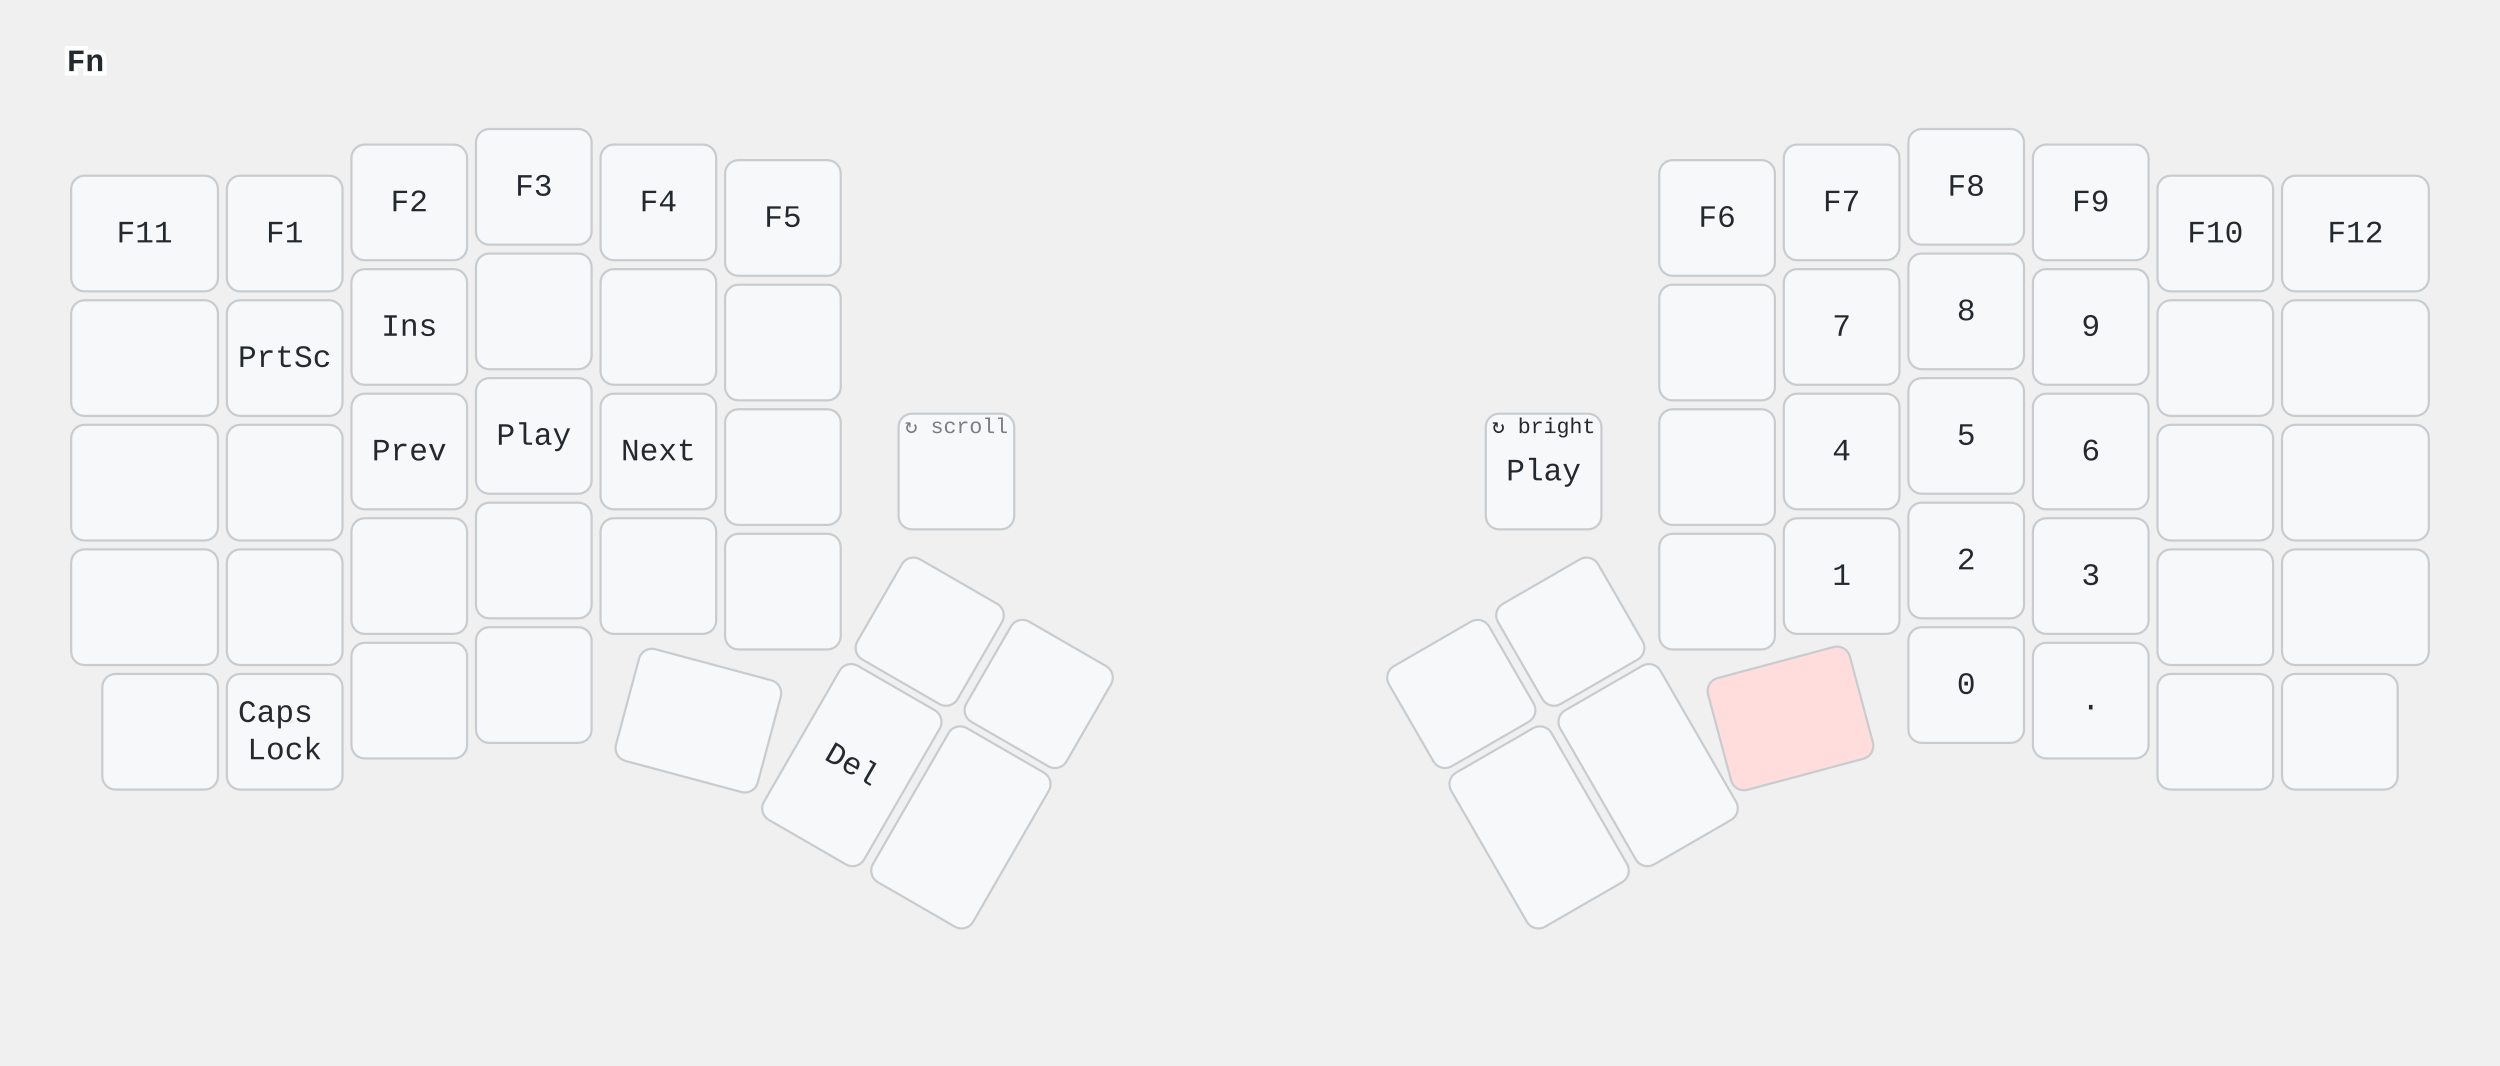
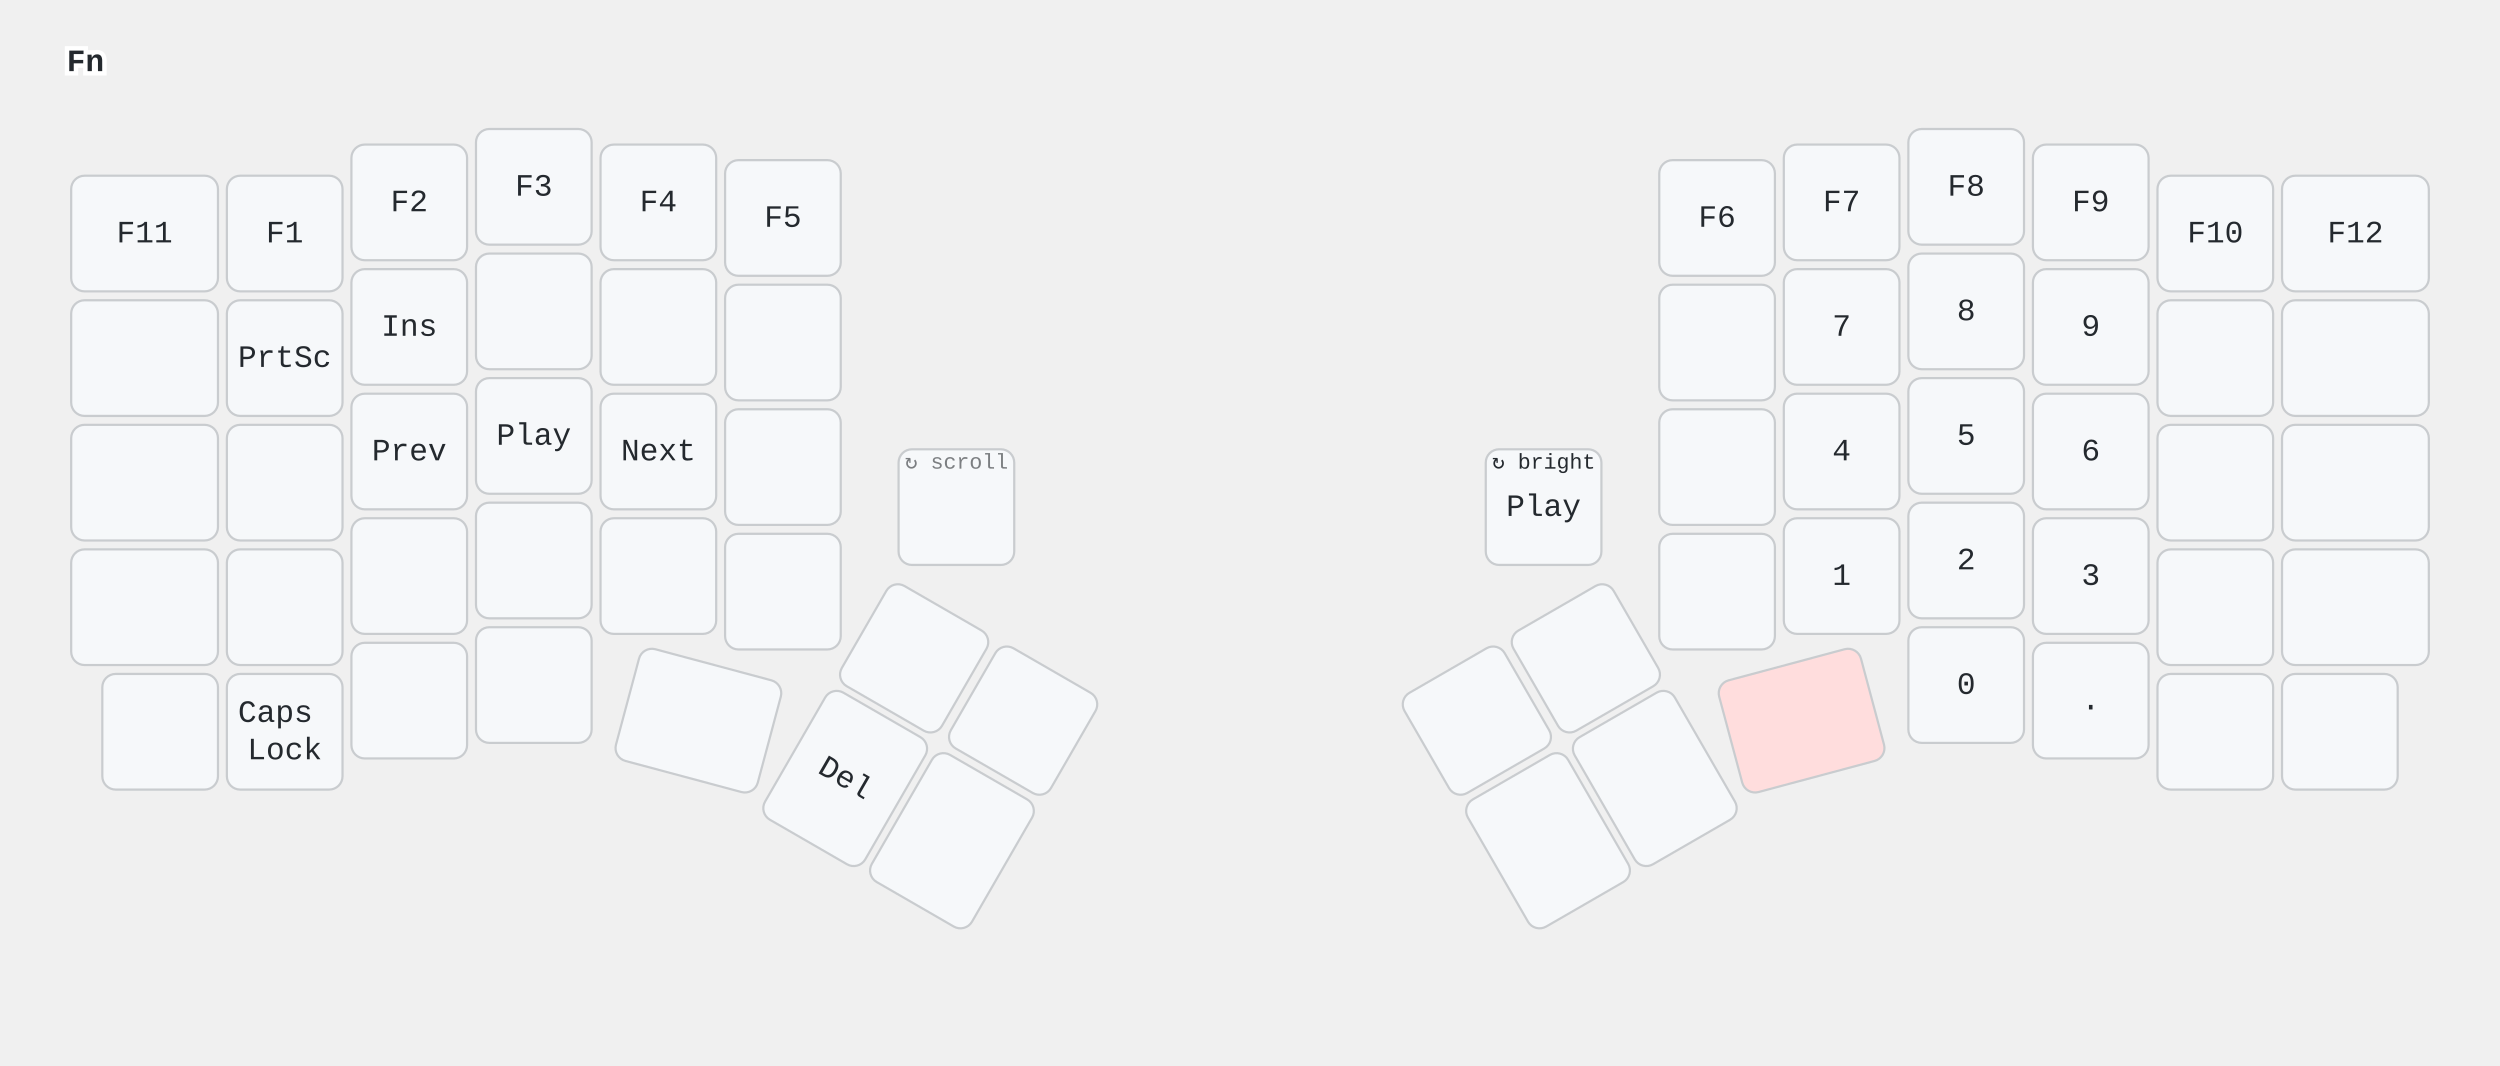
<svg xmlns="http://www.w3.org/2000/svg" width="1124" height="479" viewBox="0 0 1124 479" class="keymap">
  <style>/* inherit to force styles through use tags */
svg path {
    fill: inherit;
}

/* font and background color specifications */
svg.keymap {
    font-family: SFMono-Regular,Consolas,Liberation Mono,Menlo,monospace;
    font-size: 14px;
    font-kerning: normal;
    text-rendering: optimizeLegibility;
    fill: #24292e;
}

/* default key styling */
rect.key {
    fill: #f6f8fa;
}

rect.key, rect.combo {
    stroke: #c9cccf;
    stroke-width: 1;
}

/* default key side styling, only used is draw_key_sides is set */
rect.side {
    filter: brightness(90%);
}

/* color accent for combo boxes */
rect.combo, rect.combo-separate {
    fill: #cdf;
}

/* color accent for held keys */
rect.held, rect.combo.held {
    fill: #fdd;
}

/* color accent for ghost (optional) keys */
rect.ghost, rect.combo.ghost {
    stroke-dasharray: 4, 4;
    stroke-width: 2;
}

text {
    text-anchor: middle;
    dominant-baseline: middle;
}

/* styling for layer labels */
text.label {
    font-weight: bold;
    text-anchor: start;
    stroke: white;
    stroke-width: 4;
    paint-order: stroke;
}

/* styling for optional footer */
text.footer {
    text-anchor: end;
    dominant-baseline: auto;
    stroke: white;
    stroke-width: 4;
    paint-order: stroke;
}

/* styling for combo tap, and key non-tap label text */
text.combo, text.hold, text.shifted, text.left, text.right, text.tl, text.tr, text.bl, text.br {
    font-size: 11px;
}

text.hold, text.bl, text.br {
    text-anchor: middle;
    dominant-baseline: auto;
}

text.shifted, text.tl, text.tr {
    text-anchor: middle;
    dominant-baseline: hanging;
}

text.left, text.tl, text.bl {
    text-anchor: start;
}

text.right, text.tr, text.br {
    text-anchor: end;
}

text.layer-activator {
    text-decoration: underline;
}

/* styling for hold/shifted label text in combo box */
text.combo.hold, text.combo.shifted, text.combo.left, text.combo.right {
    font-size: 8px;
}

/* lighter symbol for transparent keys */
text.trans {
    fill: #7b7e81;
}

/* styling for combo dendrons */
path.combo {
    stroke-width: 1;
    stroke: gray;
    fill: none;
}

/* Start Tabler Icons Cleanup */
/* cannot use height/width with glyphs */
.icon-tabler &gt; path {
    fill: inherit;
    stroke: inherit;
    stroke-width: 2;
}
/* hide tabler's default box */
.icon-tabler &gt; path[stroke="none"][fill="none"] {
    visibility: hidden;
}
/* End Tabler Icons Cleanup */

@media (prefers-color-scheme: dark) {
svg.keymap { fill: #d1d6db; }
rect.key { fill: #3f4750; }
rect.key, rect.combo { stroke: #60666c; }
rect.combo, rect.combo-separate { fill: #1f3d7a; }
rect.held, rect.combo.held { fill: #854747; }
text.label, text.footer { stroke: black; }
text.trans { fill: #7e8184; }
path.combo { stroke: #7f7f7f; }

}</style>
  <g transform="translate(30, 0)" class="layer-Fn">
    <text x="0" y="28" class="label" id="Fn">Fn</text>
    <g transform="translate(0, 56)">
      <g transform="translate(35, 49)" class="key keypos-0">
        <rect rx="6" ry="6" x="-33" y="-26" width="66" height="52" class="key" />
        <text x="0" y="0" class="key tap">F11</text>
      </g>
      <g transform="translate(98, 49)" class="key keypos-1">
        <rect rx="6" ry="6" x="-26" y="-26" width="52" height="52" class="key" />
        <text x="0" y="0" class="key tap">F1</text>
      </g>
      <g transform="translate(154, 35)" class="key keypos-2">
        <rect rx="6" ry="6" x="-26" y="-26" width="52" height="52" class="key" />
        <text x="0" y="0" class="key tap">F2</text>
      </g>
      <g transform="translate(210, 28)" class="key keypos-3">
        <rect rx="6" ry="6" x="-26" y="-26" width="52" height="52" class="key" />
        <text x="0" y="0" class="key tap">F3</text>
      </g>
      <g transform="translate(266, 35)" class="key keypos-4">
        <rect rx="6" ry="6" x="-26" y="-26" width="52" height="52" class="key" />
        <text x="0" y="0" class="key tap">F4</text>
      </g>
      <g transform="translate(322, 42)" class="key keypos-5">
        <rect rx="6" ry="6" x="-26" y="-26" width="52" height="52" class="key" />
        <text x="0" y="0" class="key tap">F5</text>
      </g>
-       <g transform="translate(400, 156)" class="key trans keypos-6">
+       <g transform="translate(400, 172)" class="key trans keypos-6">
        <rect rx="6" ry="6" x="-26" y="-26" width="52" height="52" class="key trans" />
        <text x="0" y="-24" class="key trans shifted">
          <tspan style="font-size: 88%">↻ scroll</tspan>
        </text>
      </g>
-       <g transform="translate(664, 156)" class="key keypos-7">
+       <g transform="translate(664, 172)" class="key keypos-7">
        <rect rx="6" ry="6" x="-26" y="-26" width="52" height="52" class="key" />
        <text x="0" y="0" class="key tap">Play</text>
        <text x="0" y="-24" class="key shifted">
          <tspan style="font-size: 88%">↻ bright</tspan>
        </text>
      </g>
      <g transform="translate(742, 42)" class="key keypos-8">
        <rect rx="6" ry="6" x="-26" y="-26" width="52" height="52" class="key" />
        <text x="0" y="0" class="key tap">F6</text>
      </g>
      <g transform="translate(798, 35)" class="key keypos-9">
        <rect rx="6" ry="6" x="-26" y="-26" width="52" height="52" class="key" />
        <text x="0" y="0" class="key tap">F7</text>
      </g>
      <g transform="translate(854, 28)" class="key keypos-10">
        <rect rx="6" ry="6" x="-26" y="-26" width="52" height="52" class="key" />
        <text x="0" y="0" class="key tap">F8</text>
      </g>
      <g transform="translate(910, 35)" class="key keypos-11">
        <rect rx="6" ry="6" x="-26" y="-26" width="52" height="52" class="key" />
        <text x="0" y="0" class="key tap">F9</text>
      </g>
      <g transform="translate(966, 49)" class="key keypos-12">
        <rect rx="6" ry="6" x="-26" y="-26" width="52" height="52" class="key" />
        <text x="0" y="0" class="key tap">F10</text>
      </g>
      <g transform="translate(1029, 49)" class="key keypos-13">
        <rect rx="6" ry="6" x="-33" y="-26" width="66" height="52" class="key" />
        <text x="0" y="0" class="key tap">F12</text>
      </g>
      <g transform="translate(35, 105)" class="key trans keypos-14">
        <rect rx="6" ry="6" x="-33" y="-26" width="66" height="52" class="key trans" />
      </g>
      <g transform="translate(98, 105)" class="key keypos-15">
        <rect rx="6" ry="6" x="-26" y="-26" width="52" height="52" class="key" />
        <text x="0" y="0" class="key tap">PrtSc</text>
      </g>
      <g transform="translate(154, 91)" class="key keypos-16">
        <rect rx="6" ry="6" x="-26" y="-26" width="52" height="52" class="key" />
        <text x="0" y="0" class="key tap">Ins</text>
      </g>
      <g transform="translate(210, 84)" class="key trans keypos-17">
        <rect rx="6" ry="6" x="-26" y="-26" width="52" height="52" class="key trans" />
      </g>
      <g transform="translate(266, 91)" class="key trans keypos-18">
        <rect rx="6" ry="6" x="-26" y="-26" width="52" height="52" class="key trans" />
      </g>
      <g transform="translate(322, 98)" class="key trans keypos-19">
        <rect rx="6" ry="6" x="-26" y="-26" width="52" height="52" class="key trans" />
      </g>
      <g transform="translate(742, 98)" class="key trans keypos-20">
        <rect rx="6" ry="6" x="-26" y="-26" width="52" height="52" class="key trans" />
      </g>
      <g transform="translate(798, 91)" class="key keypos-21">
        <rect rx="6" ry="6" x="-26" y="-26" width="52" height="52" class="key" />
        <text x="0" y="0" class="key tap">7</text>
      </g>
      <g transform="translate(854, 84)" class="key keypos-22">
        <rect rx="6" ry="6" x="-26" y="-26" width="52" height="52" class="key" />
        <text x="0" y="0" class="key tap">8</text>
      </g>
      <g transform="translate(910, 91)" class="key keypos-23">
        <rect rx="6" ry="6" x="-26" y="-26" width="52" height="52" class="key" />
        <text x="0" y="0" class="key tap">9</text>
      </g>
      <g transform="translate(966, 105)" class="key trans keypos-24">
        <rect rx="6" ry="6" x="-26" y="-26" width="52" height="52" class="key trans" />
      </g>
      <g transform="translate(1029, 105)" class="key trans keypos-25">
        <rect rx="6" ry="6" x="-33" y="-26" width="66" height="52" class="key trans" />
      </g>
      <g transform="translate(35, 161)" class="key trans keypos-26">
        <rect rx="6" ry="6" x="-33" y="-26" width="66" height="52" class="key trans" />
      </g>
      <g transform="translate(98, 161)" class="key trans keypos-27">
        <rect rx="6" ry="6" x="-26" y="-26" width="52" height="52" class="key trans" />
      </g>
      <g transform="translate(154, 147)" class="key keypos-28">
        <rect rx="6" ry="6" x="-26" y="-26" width="52" height="52" class="key" />
        <text x="0" y="0" class="key tap">Prev</text>
      </g>
      <g transform="translate(210, 140)" class="key keypos-29">
        <rect rx="6" ry="6" x="-26" y="-26" width="52" height="52" class="key" />
        <text x="0" y="0" class="key tap">Play</text>
      </g>
      <g transform="translate(266, 147)" class="key keypos-30">
        <rect rx="6" ry="6" x="-26" y="-26" width="52" height="52" class="key" />
        <text x="0" y="0" class="key tap">Next</text>
      </g>
      <g transform="translate(322, 154)" class="key trans keypos-31">
        <rect rx="6" ry="6" x="-26" y="-26" width="52" height="52" class="key trans" />
      </g>
      <g transform="translate(742, 154)" class="key trans keypos-32">
        <rect rx="6" ry="6" x="-26" y="-26" width="52" height="52" class="key trans" />
      </g>
      <g transform="translate(798, 147)" class="key keypos-33">
        <rect rx="6" ry="6" x="-26" y="-26" width="52" height="52" class="key" />
        <text x="0" y="0" class="key tap">4</text>
      </g>
      <g transform="translate(854, 140)" class="key keypos-34">
        <rect rx="6" ry="6" x="-26" y="-26" width="52" height="52" class="key" />
        <text x="0" y="0" class="key tap">5</text>
      </g>
      <g transform="translate(910, 147)" class="key keypos-35">
        <rect rx="6" ry="6" x="-26" y="-26" width="52" height="52" class="key" />
        <text x="0" y="0" class="key tap">6</text>
      </g>
      <g transform="translate(966, 161)" class="key trans keypos-36">
        <rect rx="6" ry="6" x="-26" y="-26" width="52" height="52" class="key trans" />
      </g>
      <g transform="translate(1029, 161)" class="key trans keypos-37">
        <rect rx="6" ry="6" x="-33" y="-26" width="66" height="52" class="key trans" />
      </g>
      <g transform="translate(35, 217)" class="key trans keypos-38">
        <rect rx="6" ry="6" x="-33" y="-26" width="66" height="52" class="key trans" />
      </g>
      <g transform="translate(98, 217)" class="key trans keypos-39">
        <rect rx="6" ry="6" x="-26" y="-26" width="52" height="52" class="key trans" />
      </g>
      <g transform="translate(154, 203)" class="key trans keypos-40">
        <rect rx="6" ry="6" x="-26" y="-26" width="52" height="52" class="key trans" />
      </g>
      <g transform="translate(210, 196)" class="key trans keypos-41">
        <rect rx="6" ry="6" x="-26" y="-26" width="52" height="52" class="key trans" />
      </g>
      <g transform="translate(266, 203)" class="key trans keypos-42">
        <rect rx="6" ry="6" x="-26" y="-26" width="52" height="52" class="key trans" />
      </g>
      <g transform="translate(322, 210)" class="key trans keypos-43">
        <rect rx="6" ry="6" x="-26" y="-26" width="52" height="52" class="key trans" />
      </g>
      <g transform="translate(742, 210)" class="key trans keypos-44">
        <rect rx="6" ry="6" x="-26" y="-26" width="52" height="52" class="key trans" />
      </g>
      <g transform="translate(798, 203)" class="key keypos-45">
        <rect rx="6" ry="6" x="-26" y="-26" width="52" height="52" class="key" />
        <text x="0" y="0" class="key tap">1</text>
      </g>
      <g transform="translate(854, 196)" class="key keypos-46">
        <rect rx="6" ry="6" x="-26" y="-26" width="52" height="52" class="key" />
        <text x="0" y="0" class="key tap">2</text>
      </g>
      <g transform="translate(910, 203)" class="key keypos-47">
        <rect rx="6" ry="6" x="-26" y="-26" width="52" height="52" class="key" />
        <text x="0" y="0" class="key tap">3</text>
      </g>
      <g transform="translate(966, 217)" class="key trans keypos-48">
        <rect rx="6" ry="6" x="-26" y="-26" width="52" height="52" class="key trans" />
      </g>
      <g transform="translate(1029, 217)" class="key trans keypos-49">
        <rect rx="6" ry="6" x="-33" y="-26" width="66" height="52" class="key trans" />
      </g>
      <g transform="translate(42, 273)" class="key trans keypos-50">
        <rect rx="6" ry="6" x="-26" y="-26" width="52" height="52" class="key trans" />
      </g>
      <g transform="translate(98, 273)" class="key keypos-51">
        <rect rx="6" ry="6" x="-26" y="-26" width="52" height="52" class="key" />
        <text x="0" y="0" class="key tap">
          <tspan x="0" dy="-0.6em">Caps</tspan>
          <tspan x="0" dy="1.2em">Lock</tspan>
        </text>
      </g>
      <g transform="translate(154, 259)" class="key trans keypos-52">
        <rect rx="6" ry="6" x="-26" y="-26" width="52" height="52" class="key trans" />
      </g>
      <g transform="translate(210, 252)" class="key trans keypos-53">
        <rect rx="6" ry="6" x="-26" y="-26" width="52" height="52" class="key trans" />
      </g>
      <g transform="translate(854, 252)" class="key keypos-54">
        <rect rx="6" ry="6" x="-26" y="-26" width="52" height="52" class="key" />
        <text x="0" y="0" class="key tap">0</text>
      </g>
      <g transform="translate(910, 259)" class="key keypos-55">
        <rect rx="6" ry="6" x="-26" y="-26" width="52" height="52" class="key" />
        <text x="0" y="0" class="key tap">.</text>
      </g>
      <g transform="translate(966, 273)" class="key trans keypos-56">
        <rect rx="6" ry="6" x="-26" y="-26" width="52" height="52" class="key trans" />
      </g>
      <g transform="translate(1022, 273)" class="key trans keypos-57">
        <rect rx="6" ry="6" x="-26" y="-26" width="52" height="52" class="key trans" />
      </g>
-       <g transform="translate(388, 228) rotate(30.0)" class="key trans keypos-58">
-         <rect rx="6" ry="6" x="-26" y="-26" width="52" height="52" class="key trans" />
-       </g>
-       <g transform="translate(437, 256) rotate(30.0)" class="key trans keypos-59">
-         <rect rx="6" ry="6" x="-26" y="-26" width="52" height="52" class="key trans" />
-       </g>
-       <g transform="translate(627, 256) rotate(-30.0)" class="key trans keypos-60">
-         <rect rx="6" ry="6" x="-26" y="-26" width="52" height="52" class="key trans" />
-       </g>
-       <g transform="translate(676, 228) rotate(-30.0)" class="key trans keypos-61">
+       <g transform="translate(381, 240) rotate(30.0)" class="key trans keypos-58">
+         <rect rx="6" ry="6" x="-26" y="-26" width="52" height="52" class="key trans" />
+       </g>
+       <g transform="translate(430, 268) rotate(30.0)" class="key trans keypos-59">
+         <rect rx="6" ry="6" x="-26" y="-26" width="52" height="52" class="key trans" />
+       </g>
+       <g transform="translate(634, 268) rotate(-30.0)" class="key trans keypos-60">
+         <rect rx="6" ry="6" x="-26" y="-26" width="52" height="52" class="key trans" />
+       </g>
+       <g transform="translate(683, 240) rotate(-30.0)" class="key trans keypos-61">
        <rect rx="6" ry="6" x="-26" y="-26" width="52" height="52" class="key trans" />
      </g>
      <g transform="translate(284, 268) rotate(15.0)" class="key trans keypos-62">
        <rect rx="6" ry="6" x="-33" y="-26" width="66" height="52" class="key trans" />
      </g>
-       <g transform="translate(353, 288) rotate(30.0)" class="key keypos-63">
-         <rect rx="6" ry="6" x="-26" y="-40" width="52" height="80" class="key" />
+       <g transform="translate(350, 294) rotate(30.0)" class="key keypos-63">
+         <rect rx="6" ry="6" x="-26" y="-33" width="52" height="66" class="key" />
        <text x="0" y="0" class="key tap">Del</text>
      </g>
-       <g transform="translate(402, 316) rotate(30.0)" class="key trans keypos-64">
-         <rect rx="6" ry="6" x="-26" y="-40" width="52" height="80" class="key trans" />
-       </g>
-       <g transform="translate(662, 316) rotate(-30.0)" class="key trans keypos-65">
-         <rect rx="6" ry="6" x="-26" y="-40" width="52" height="80" class="key trans" />
-       </g>
-       <g transform="translate(711, 288) rotate(-30.0)" class="key trans keypos-66">
-         <rect rx="6" ry="6" x="-26" y="-40" width="52" height="80" class="key trans" />
-       </g>
-       <g transform="translate(775, 267) rotate(-15.0)" class="key held keypos-67">
+       <g transform="translate(398, 322) rotate(30.0)" class="key trans keypos-64">
+         <rect rx="6" ry="6" x="-26" y="-33" width="52" height="66" class="key trans" />
+       </g>
+       <g transform="translate(666, 322) rotate(-30.0)" class="key trans keypos-65">
+         <rect rx="6" ry="6" x="-26" y="-33" width="52" height="66" class="key trans" />
+       </g>
+       <g transform="translate(714, 294) rotate(-30.0)" class="key trans keypos-66">
+         <rect rx="6" ry="6" x="-26" y="-33" width="52" height="66" class="key trans" />
+       </g>
+       <g transform="translate(780, 268) rotate(-15.0)" class="key held keypos-67">
        <rect rx="6" ry="6" x="-33" y="-26" width="66" height="52" class="key held" />
      </g>
    </g>
  </g>
</svg>
